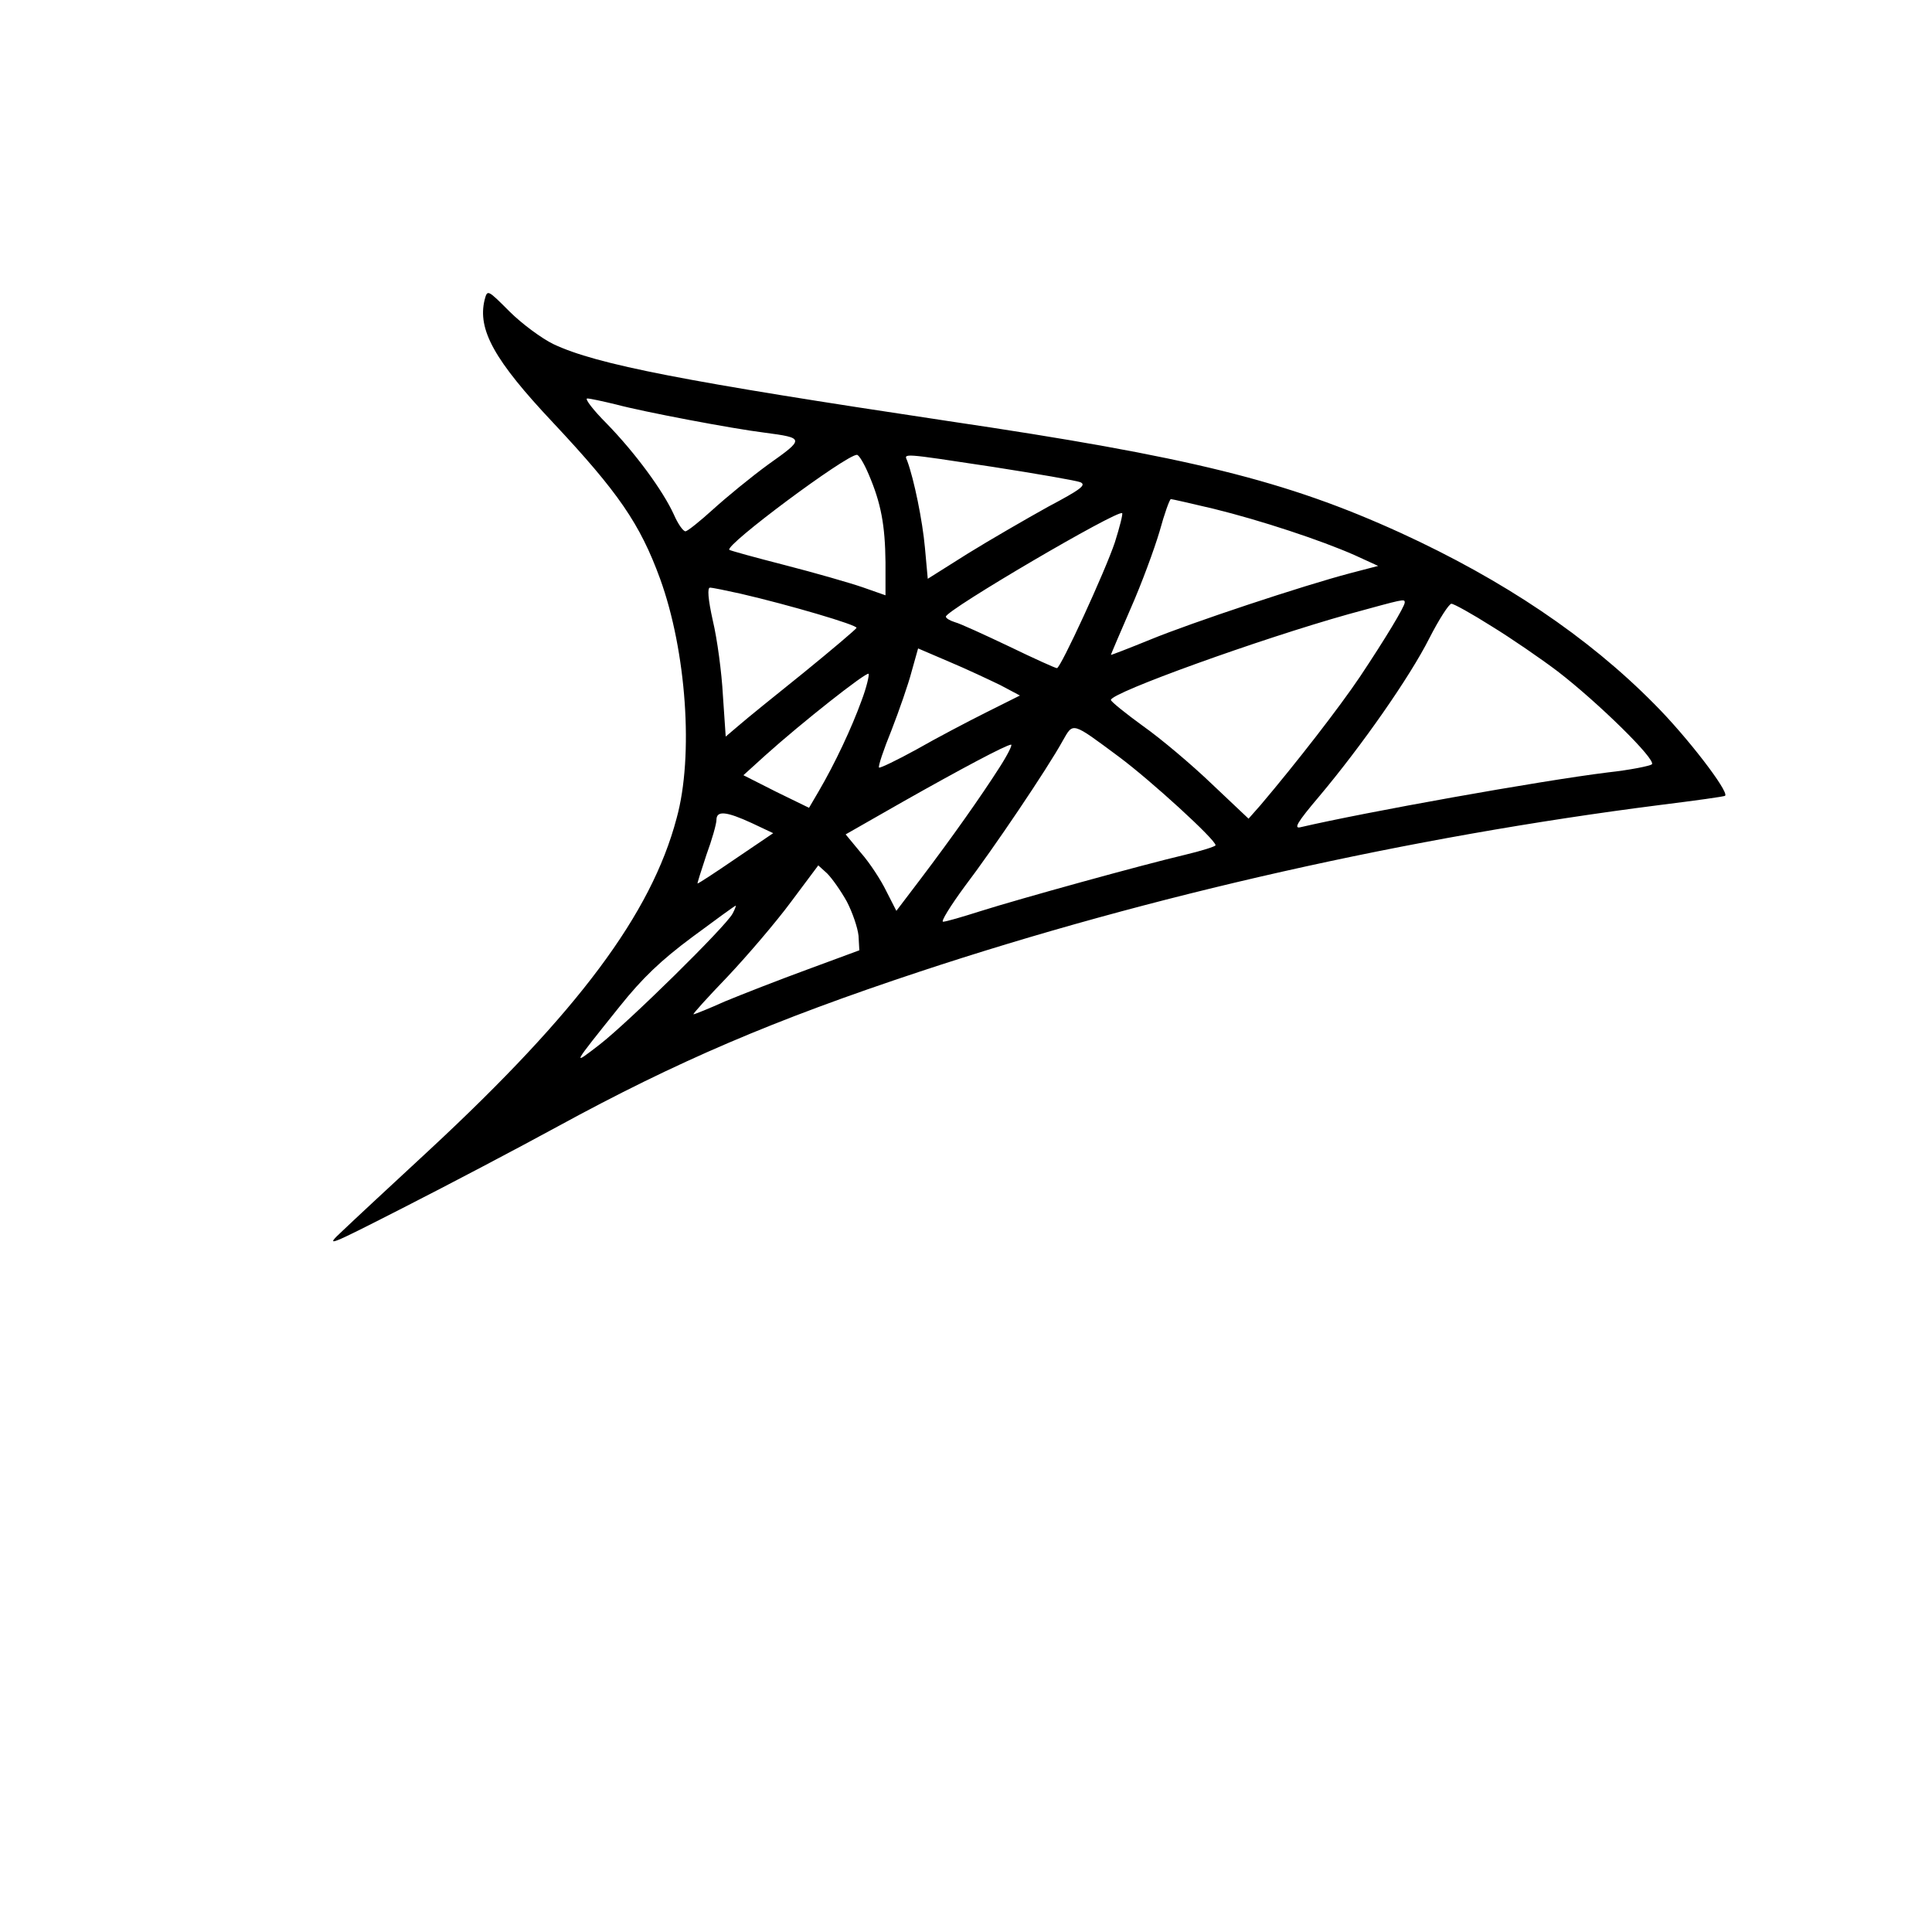
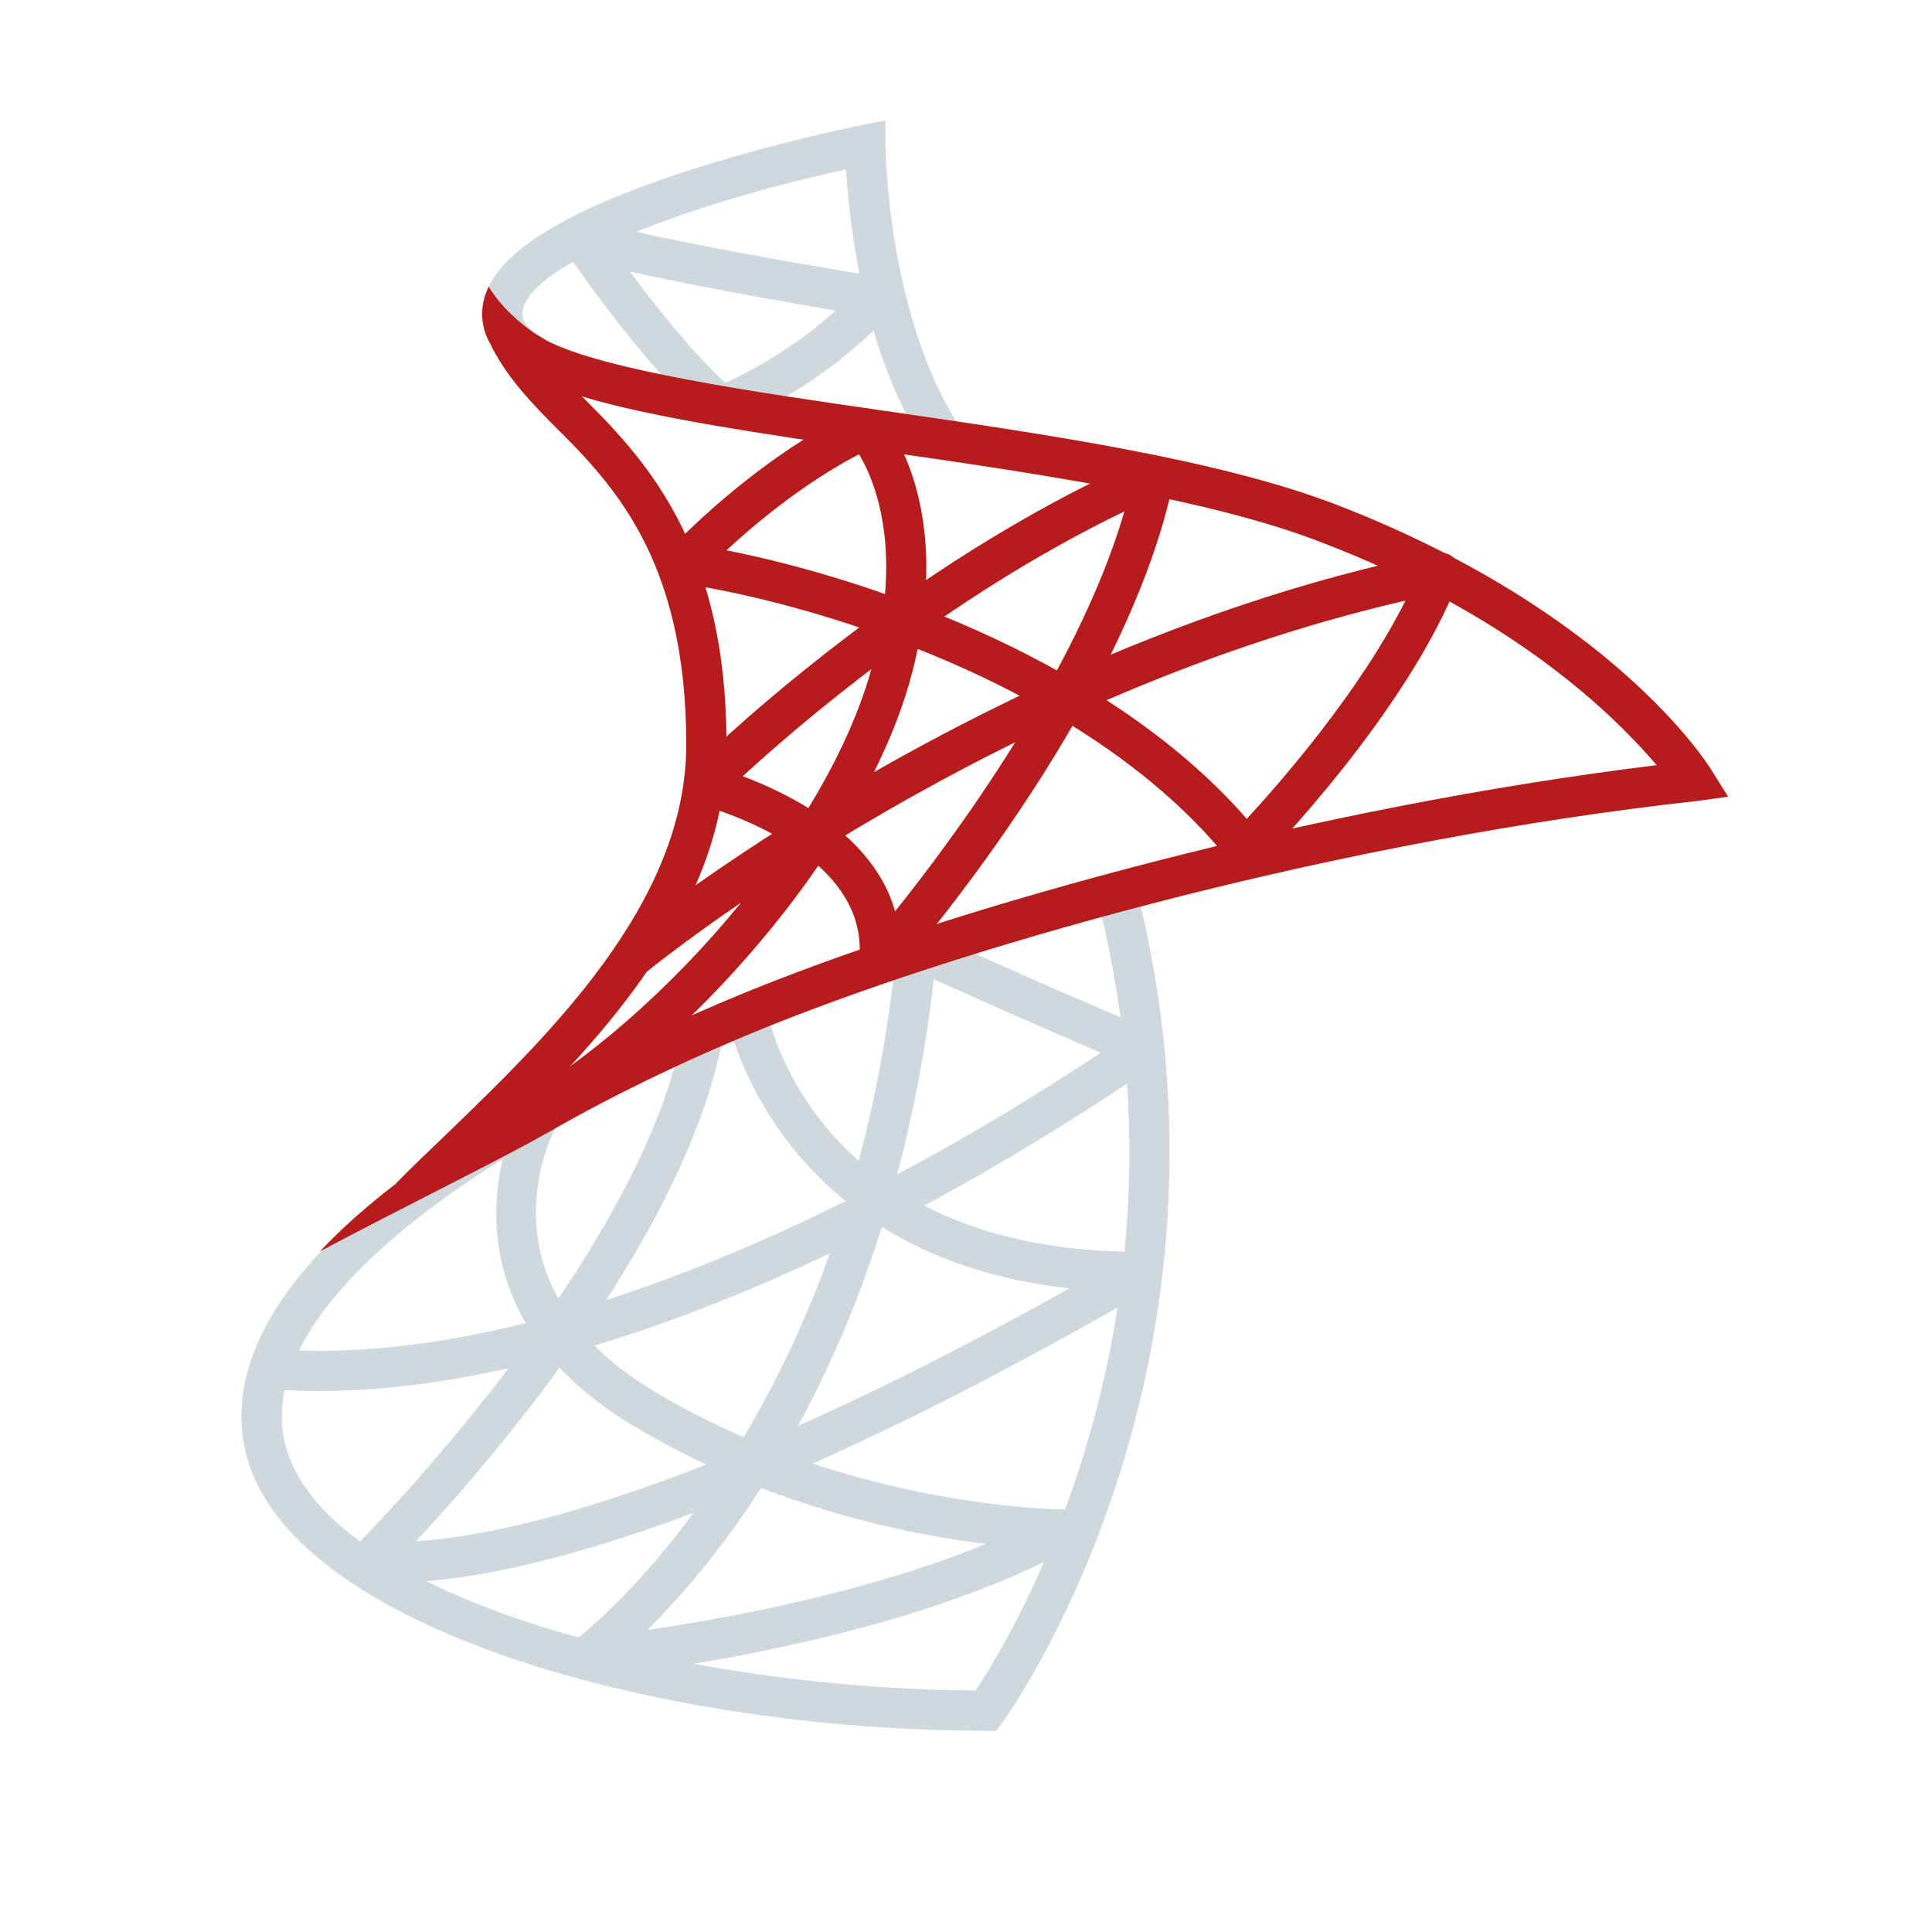
- <svg xmlns="http://www.w3.org/2000/svg" version="1.0" width="480pt" height="480pt" viewBox="0 0 480 480" preserveAspectRatio="xMidYMid meet">
-   <g transform="translate(0,480) scale(0.1,-0.1)" fill="#000000" stroke="none">
-     <path d="M1204 4055 c-18 -74 24 -150 170 -305 162 -173 216 -251 266 -388 65 -179 84 -440 41 -595 -63 -238 -245 -481 -613 -823 -94 -87 -192 -178 -217 -202 -45 -42 -40 -40 154 59 110 56 281 146 380 200 297 162 535 264 900 385 574 190 1218 335 1839 414 88 11 161 21 162 23 10 10 -94 146 -176 228 -165 167 -375 308 -630 425 -285 130 -524 189 -1125 278 -653 98 -872 140 -980 191 -29 14 -79 51 -109 81 -55 55 -55 55 -62 29z m327 -260 c67 -18 288 -60 369 -70 99 -13 99 -15 10 -78 -44 -32 -106 -83 -139 -113 -32 -29 -63 -54 -68 -54 -6 0 -19 19 -29 42 -27 59 -95 152 -167 226 -34 34 -55 62 -48 62 7 0 39 -7 72 -15z m627 -173 c31 -72 41 -127 42 -219 l0 -82 -57 20 c-32 11 -119 36 -193 55 -74 19 -136 36 -138 38 -11 12 290 236 317 236 5 0 18 -22 29 -48z m309 18 c109 -17 207 -34 217 -38 16 -7 1 -18 -80 -61 -54 -30 -144 -82 -199 -116 l-100 -63 -7 77 c-6 67 -27 170 -44 216 -8 19 -18 20 213 -15z m548 -104 c118 -29 266 -78 350 -115 l59 -27 -69 -18 c-118 -31 -395 -123 -497 -165 -54 -22 -98 -39 -98 -38 0 1 22 53 49 115 27 61 59 148 72 192 12 44 25 80 28 80 3 0 51 -11 106 -24z m-245 -83 c-24 -72 -135 -313 -144 -313 -4 0 -57 24 -119 54 -61 29 -122 57 -134 60 -13 4 -23 10 -23 14 0 16 428 267 438 257 2 -2 -6 -34 -18 -72z m-930 -128 c121 -28 291 -78 288 -85 -2 -4 -61 -54 -131 -111 -71 -57 -144 -116 -161 -131 l-33 -28 -7 103 c-3 56 -14 139 -25 185 -12 54 -14 82 -7 82 6 0 40 -7 76 -15z m1650 -22 c0 -10 -49 -91 -111 -184 -51 -76 -158 -214 -247 -319 l-30 -34 -91 86 c-50 48 -127 113 -171 144 -44 32 -80 61 -80 65 0 18 369 151 590 213 139 38 140 39 140 29z m216 -59 c49 -30 123 -81 164 -112 100 -77 246 -220 234 -231 -5 -4 -54 -14 -109 -20 -170 -21 -604 -99 -763 -136 -19 -5 -10 11 46 77 105 125 224 295 273 392 24 47 49 86 55 86 6 0 51 -25 100 -56z m-1221 -146 l49 -26 -84 -42 c-46 -23 -124 -64 -173 -92 -49 -27 -91 -47 -93 -45 -3 2 11 44 31 93 19 49 42 115 50 146 l16 57 77 -33 c43 -18 100 -45 127 -58z m-345 -40 c-24 -66 -65 -154 -106 -224 l-24 -41 -82 40 -81 41 54 49 c90 81 251 208 257 203 2 -3 -5 -34 -18 -68z m641 -139 c79 -59 239 -205 239 -219 0 -3 -35 -14 -77 -24 -106 -25 -410 -109 -508 -140 -44 -14 -85 -26 -92 -26 -6 0 18 39 54 88 70 92 205 292 243 361 27 47 21 49 141 -40z m-298 -26 c-46 -72 -118 -174 -196 -277 l-60 -79 -25 49 c-13 27 -41 70 -63 95 l-38 46 142 81 c145 82 256 141 269 142 4 0 -9 -26 -29 -57z m-615 -138 l53 -25 -93 -63 c-51 -35 -94 -63 -95 -62 -1 0 9 32 22 71 14 38 25 77 25 87 0 24 25 21 88 -8z m236 -195 c14 -27 27 -65 29 -85 l2 -36 -130 -48 c-71 -26 -163 -62 -204 -79 -40 -18 -75 -32 -78 -32 -3 0 35 42 85 94 49 52 120 135 157 185 l68 91 22 -20 c12 -12 34 -43 49 -70z m-284 -30 c-17 -32 -259 -270 -330 -325 -70 -54 -71 -56 50 95 56 70 102 114 180 172 58 43 106 78 108 78 1 0 -2 -9 -8 -20z" />
-   </g>
+ <svg xmlns="http://www.w3.org/2000/svg" viewBox="0 0 48 48" width="480px" height="480px">
+   <path fill="#cfd8dc" d="M23.084,11.277c-1.633-2.449-1.986-5.722-2.063-7.067c-4.148,0.897-8.269,2.506-8.031,3.691 c0.03,0.149,0.218,0.328,0.53,0.502l-0.488,0.873c-0.596-0.334-0.931-0.719-1.022-1.179c-0.269-1.341,1.25-2.554,4.642-3.709 c2.316-0.789,4.652-1.26,4.751-1.279l0.597-0.12L22,3.6c0,0.042,0.026,4.288,1.916,7.123L23.084,11.277z" />
+   <path fill="#cfd8dc" d="M24.751,43H24.5c-8.192,0-17.309-2.573-18.386-6.879c-0.657-2.63,1.492-5.536,6.214-8.401 l0.52,0.854c-4.249,2.579-6.296,5.172-5.763,7.305c0.935,3.738,9.575,6.068,17.153,6.12c0.901-1.347,5.742-9.26,2.979-19.873 l0.967-0.252c3.149,12.092-3.218,20.837-3.282,20.924L24.751,43z" />
+   <path fill="#cfd8dc" d="M9.931,39.306c-0.539,0-0.806-0.059-0.85-0.07c-0.176-0.043-0.314-0.178-0.362-0.352 c-0.049-0.174,0.001-0.361,0.129-0.488c0.072-0.072,7.197-7.208,8.159-12.978l0.986,0.164c-0.827,4.964-5.715,10.623-7.656,12.707 c1.939-0.111,6.835-1.019,16.234-6.28c-7.335-0.804-8.495-6.676-8.507-6.739l0.983-0.181c0.047,0.246,1.226,6.011,9.244,6.011 c0.003,0,0.005,0,0.008,0l0,0c0.227,0,0.424,0.152,0.482,0.37c0.06,0.218-0.036,0.449-0.231,0.563 C17.315,38.542,11.867,39.305,9.931,39.306z" />
+   <path fill="#cfd8dc" d="M14.524,41.7c-0.207,0-0.395-0.128-0.468-0.325c-0.079-0.211-0.007-0.45,0.177-0.582 c0.034-0.025,1.813-1.338,3.706-4.228c-0.728-0.322-1.465-0.698-2.196-1.137c-0.888-0.533-1.559-1.105-2.06-1.691 c-2.57,0.678-4.942,0.946-7.025,0.769l0.084-0.996c1.876,0.159,4.009-0.063,6.321-0.64c-1.573-2.688-0.129-5.356-0.109-5.392 l0.874,0.487c-0.067,0.122-1.265,2.37,0.249,4.633c2.201-0.632,4.549-1.567,6.979-2.782c0.559-1.835,0.996-3.922,1.225-6.276 c0.016-0.161,0.108-0.304,0.248-0.385s0.311-0.088,0.458-0.021c0.032,0.015,3.264,1.491,5.604,2.454 c0.17,0.07,0.288,0.228,0.307,0.411c0.02,0.183-0.063,0.361-0.216,0.465c-2.289,1.56-4.563,2.913-6.778,4.042 c-0.702,2.225-1.571,4.077-2.459,5.591c3.702,1.383,6.915,1.404,6.956,1.404c0.228,0,0.427,0.154,0.484,0.375 c0.057,0.221-0.042,0.452-0.241,0.563c-4.54,2.522-11.767,3.232-12.072,3.261C14.556,41.699,14.54,41.7,14.524,41.7z M18.909,36.967c-1.04,1.614-2.062,2.773-2.826,3.53c1.998-0.294,5.501-0.938,8.408-2.139 C23.099,38.187,21.084,37.807,18.909,36.967z M14.767,33.431c0.393,0.392,0.883,0.775,1.49,1.14 c0.736,0.442,1.483,0.817,2.22,1.135c0.754-1.264,1.501-2.781,2.142-4.568C18.598,32.1,16.636,32.868,14.767,33.431z M23.202,24.329c-0.205,1.768-0.521,3.381-0.913,4.85c1.66-0.885,3.354-1.896,5.062-3.026 C25.802,25.497,24.099,24.734,23.202,24.329z" />
+   <path fill="#cfd8dc" d="M17.924,10.6c-0.117,0-0.233-0.042-0.325-0.12c-1.61-1.378-3.505-4.182-3.585-4.301 c-0.129-0.191-0.109-0.446,0.046-0.616c0.154-0.171,0.408-0.211,0.608-0.102c0.011,0.003,0.938,0.385,7.217,1.431 c0.181,0.03,0.33,0.156,0.39,0.328c0.061,0.172,0.022,0.364-0.1,0.5c-1.758,1.953-3.979,2.813-4.073,2.848 C18.044,10.589,17.983,10.6,17.924,10.6z M15.647,6.746c0.631,0.849,1.54,1.996,2.372,2.769c0.511-0.233,1.657-0.818,2.744-1.798 C18.18,7.276,16.604,6.962,15.647,6.746z" />
+   <path fill="#b71c1c" d="M21.843,24.4c-0.068,0-0.137-0.014-0.201-0.042c-0.199-0.088-0.319-0.294-0.296-0.51 c0.292-2.749-3.926-3.852-3.969-3.862c-0.174-0.044-0.312-0.179-0.359-0.352s0.002-0.359,0.129-0.486 c0.207-0.207,5.139-5.098,11.327-7.784c0.173-0.075,0.369-0.047,0.515,0.07c0.145,0.118,0.212,0.307,0.174,0.489 c-1.186,5.744-6.71,12.044-6.944,12.309C22.12,24.341,21.982,24.4,21.843,24.4z M18.455,19.285 c1.184,0.445,3.258,1.475,3.783,3.356c1.449-1.808,4.542-5.973,5.697-9.934C23.548,14.817,19.854,17.999,18.455,19.285z" />
+   <path fill="#b71c1c" d="M13.079,28.36l-0.475-0.88c1.883-1.015,4.04-2.883,5.807-5.054c-1.504,1.03-2.365,1.735-2.392,1.758 l-0.639-0.77c0.039-0.032,1.764-1.447,4.631-3.22c0.787-1.266,1.392-2.568,1.703-3.816c0.053-0.212,0.099-0.417,0.136-0.615 c-1.925-0.687-3.701-1.094-4.921-1.269c-0.185-0.026-0.339-0.153-0.401-0.328c-0.062-0.175-0.021-0.371,0.104-0.507 c0.085-0.092,2.116-2.268,4.654-3.463c0.197-0.093,0.433-0.047,0.581,0.114c0.067,0.073,1.44,1.615,1.091,4.805 c1.155,0.45,2.345,0.997,3.491,1.648c2.759-1.24,5.892-2.356,9.229-3.03c0.172-0.034,0.363,0.028,0.481,0.168 c0.117,0.14,0.149,0.333,0.083,0.503c-1.3,3.332-4.786,6.891-4.934,7.041c-0.101,0.102-0.239,0.153-0.383,0.148 c-0.143-0.008-0.275-0.076-0.365-0.188c-1.12-1.408-2.584-2.574-4.163-3.523c-2.175,1.004-4.101,2.078-5.684,3.049 C18.693,24.084,15.644,26.979,13.079,28.36z M27.492,17.396c1.29,0.832,2.491,1.81,3.484,2.948 c0.828-0.898,2.815-3.168,3.942-5.422C32.268,15.532,29.76,16.415,27.492,17.396z M22.799,16.122 c-0.033,0.163-0.071,0.33-0.113,0.5c-0.21,0.839-0.544,1.701-0.972,2.561c1.096-0.626,2.309-1.272,3.618-1.898 C24.494,16.841,23.639,16.455,22.799,16.122z M18.048,13.672c1.111,0.218,2.48,0.574,3.941,1.086 c0.152-1.843-0.346-2.972-0.647-3.472C19.966,12.004,18.761,13.014,18.048,13.672z" />
+   <path fill="#b71c1c" d="M18.05,18.5c0,4.38-3.65,7.86-6.28,10.4c-0.44,0.43-1.93,0.5-1.93,0.5 c0.37-0.38,0.79-0.78,1.24-1.21c2.5-2.42,5.97-5.73,5.97-9.69c0-4.69-1.89-6.54-3.38-8.02c-0.66-0.67-1.22-1.31-1.56-2.09 l0.31-0.13c0.34,0.15,0.73,0.32,1.03,0.45c0.24,0.35,0.56,0.69,0.93,1.06C15.91,11.3,18.05,13.4,18.05,18.5z" />
+   <path fill="#b71c1c" d="M42.935,19.794c0,0-0.605,0.086-0.775,0.106c-8.76,0.97-17.8,3.49-22.97,5.56 c-1.87,0.75-3.81,1.66-5.58,2.68c-0.01,0.01-0.02,0.01-0.04,0.02C12.53,28.76,10,30,7.95,31.09c3-3.19,8.62-5.65,10.86-6.55 c5.07-2.03,13.78-4.48,22.35-5.53c-1.01-1.18-3.48-3.68-8.34-5.54c-2.84-1.1-7.16-1.72-10.97-2.27c-6.06-0.87-9.51-1.45-9.84-3.1 c-0.07-0.33-0.02-0.66,0.13-0.98c0.33,0.54,0.8,0.92,1.11,1.14c0.15,0.1,0.26,0.16,0.3,0.18l0.01,0.01 c1.42,0.75,5.25,1.3,8.44,1.76c3.86,0.56,8.23,1.19,11.18,2.32c6.87,2.65,9.24,6.44,9.34,6.6 C42.61,19.28,42.935,19.794,42.935,19.794z" />
</svg>
